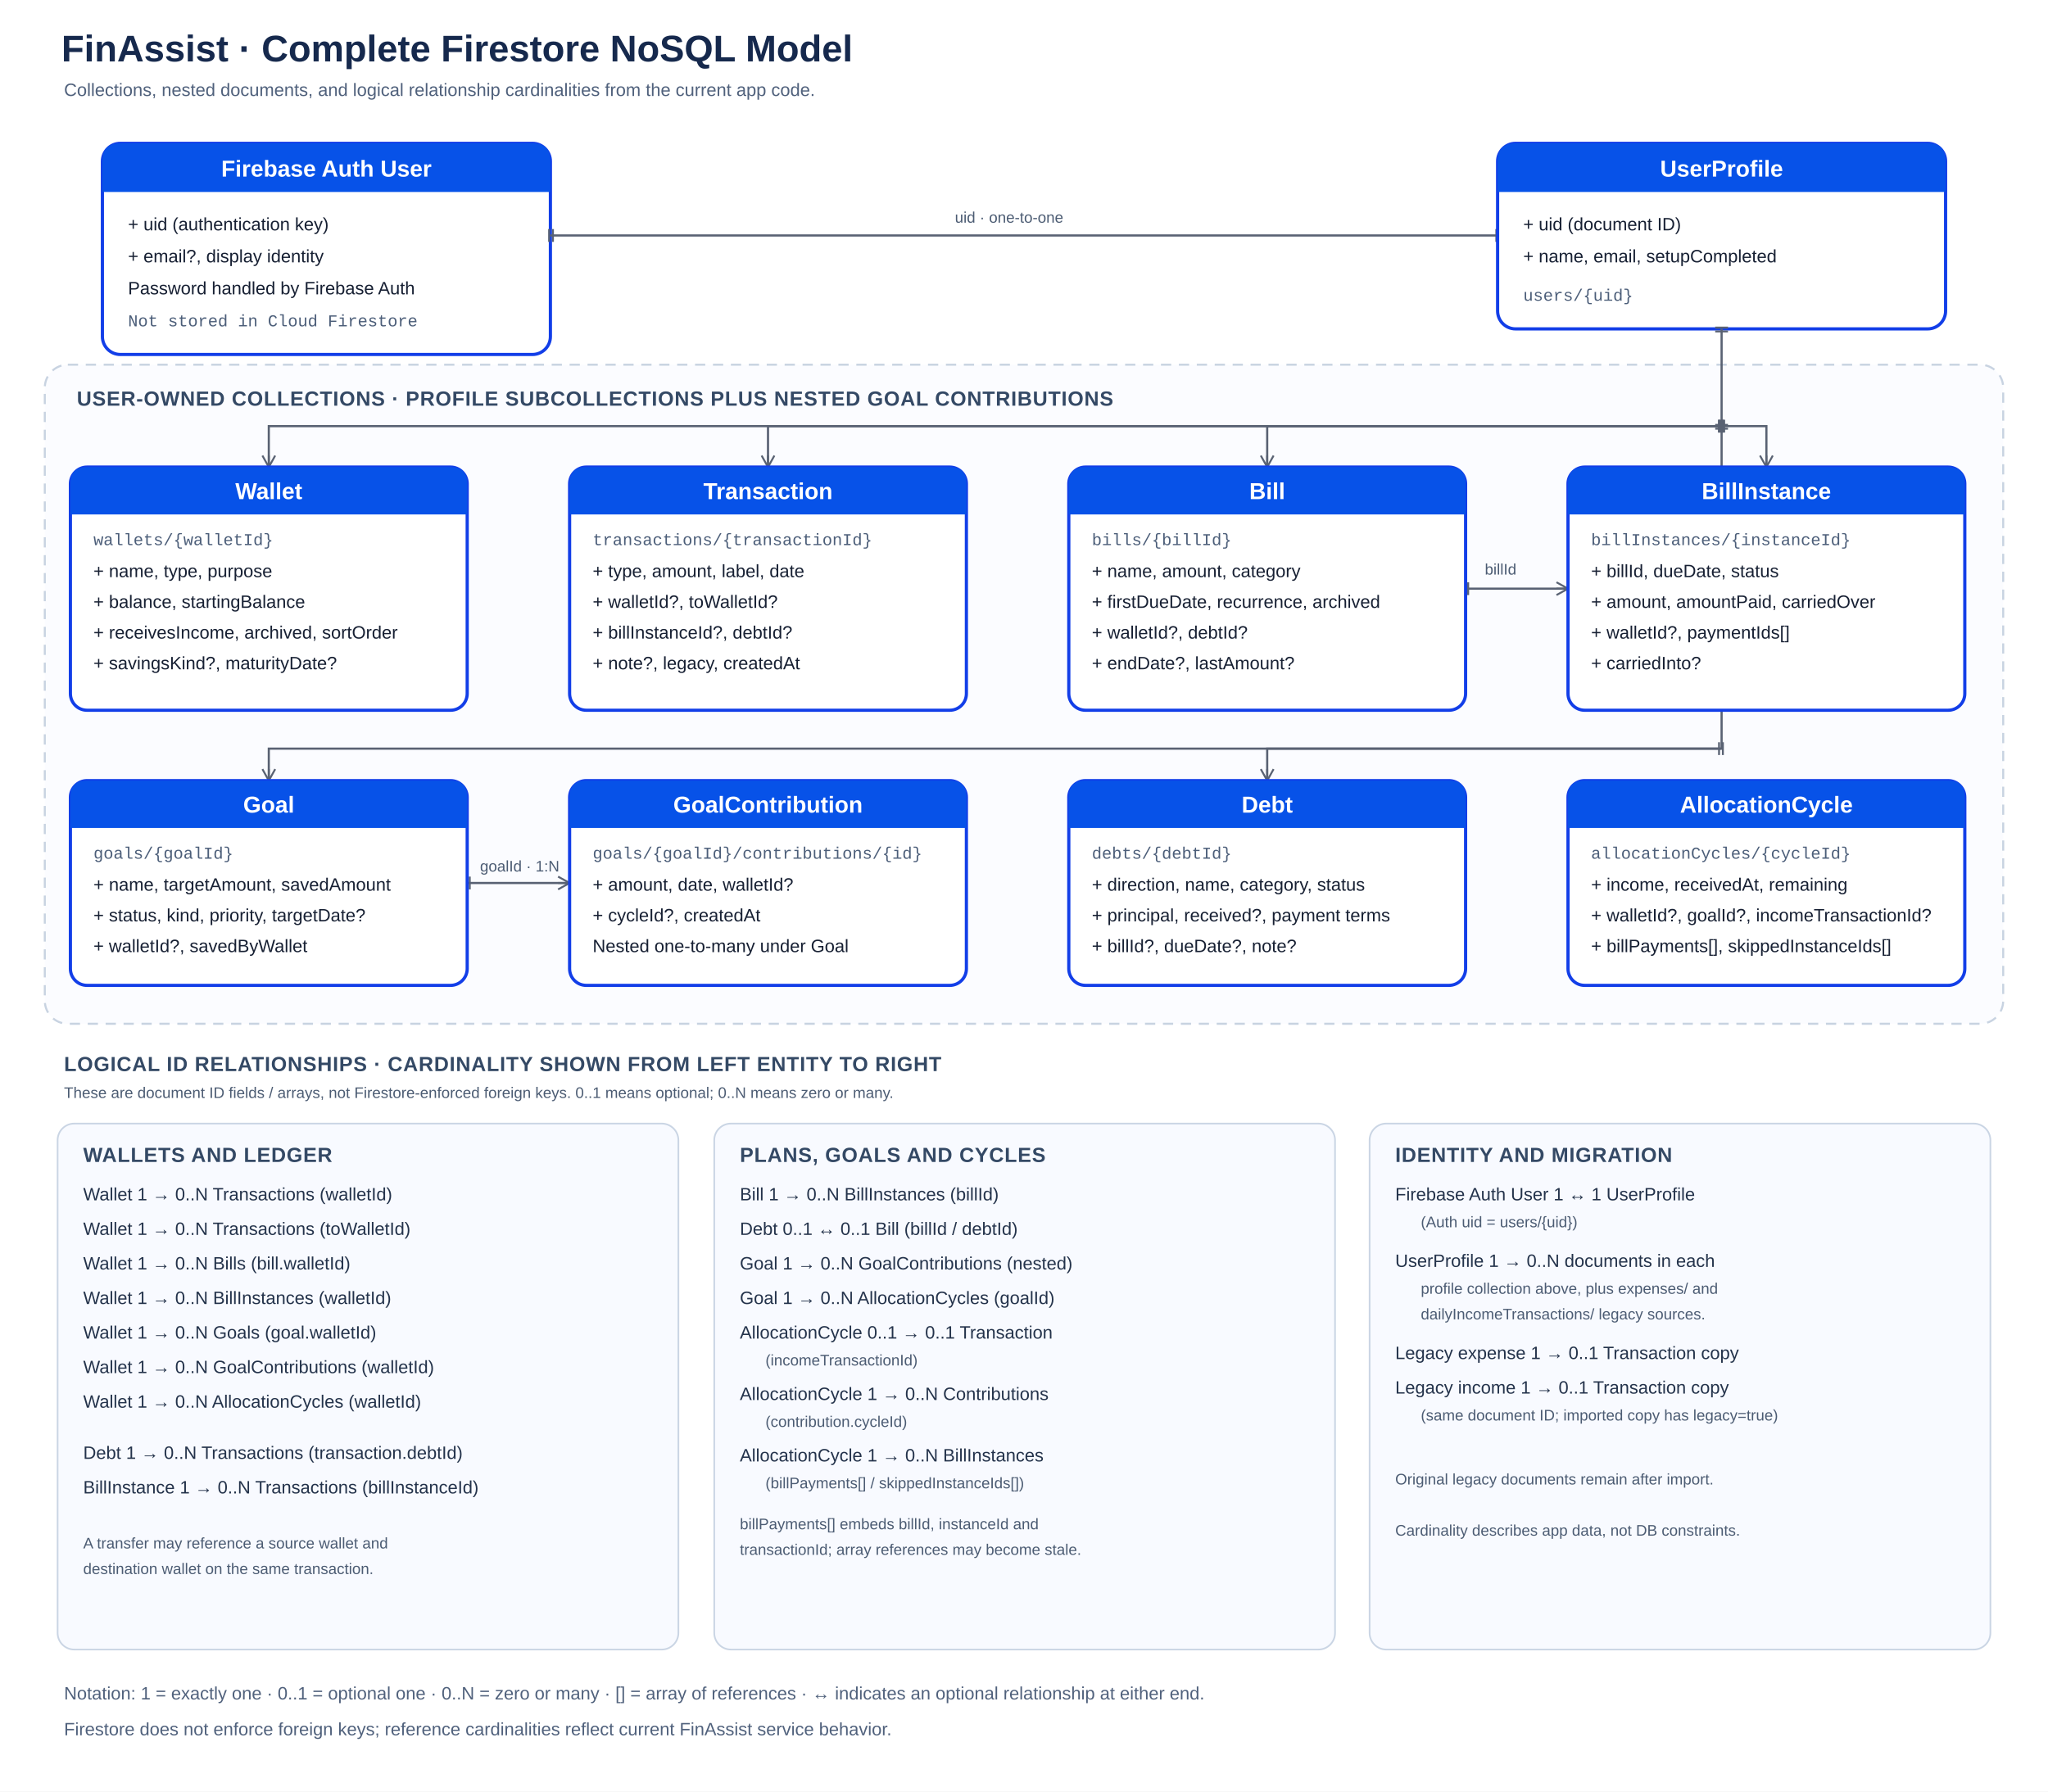
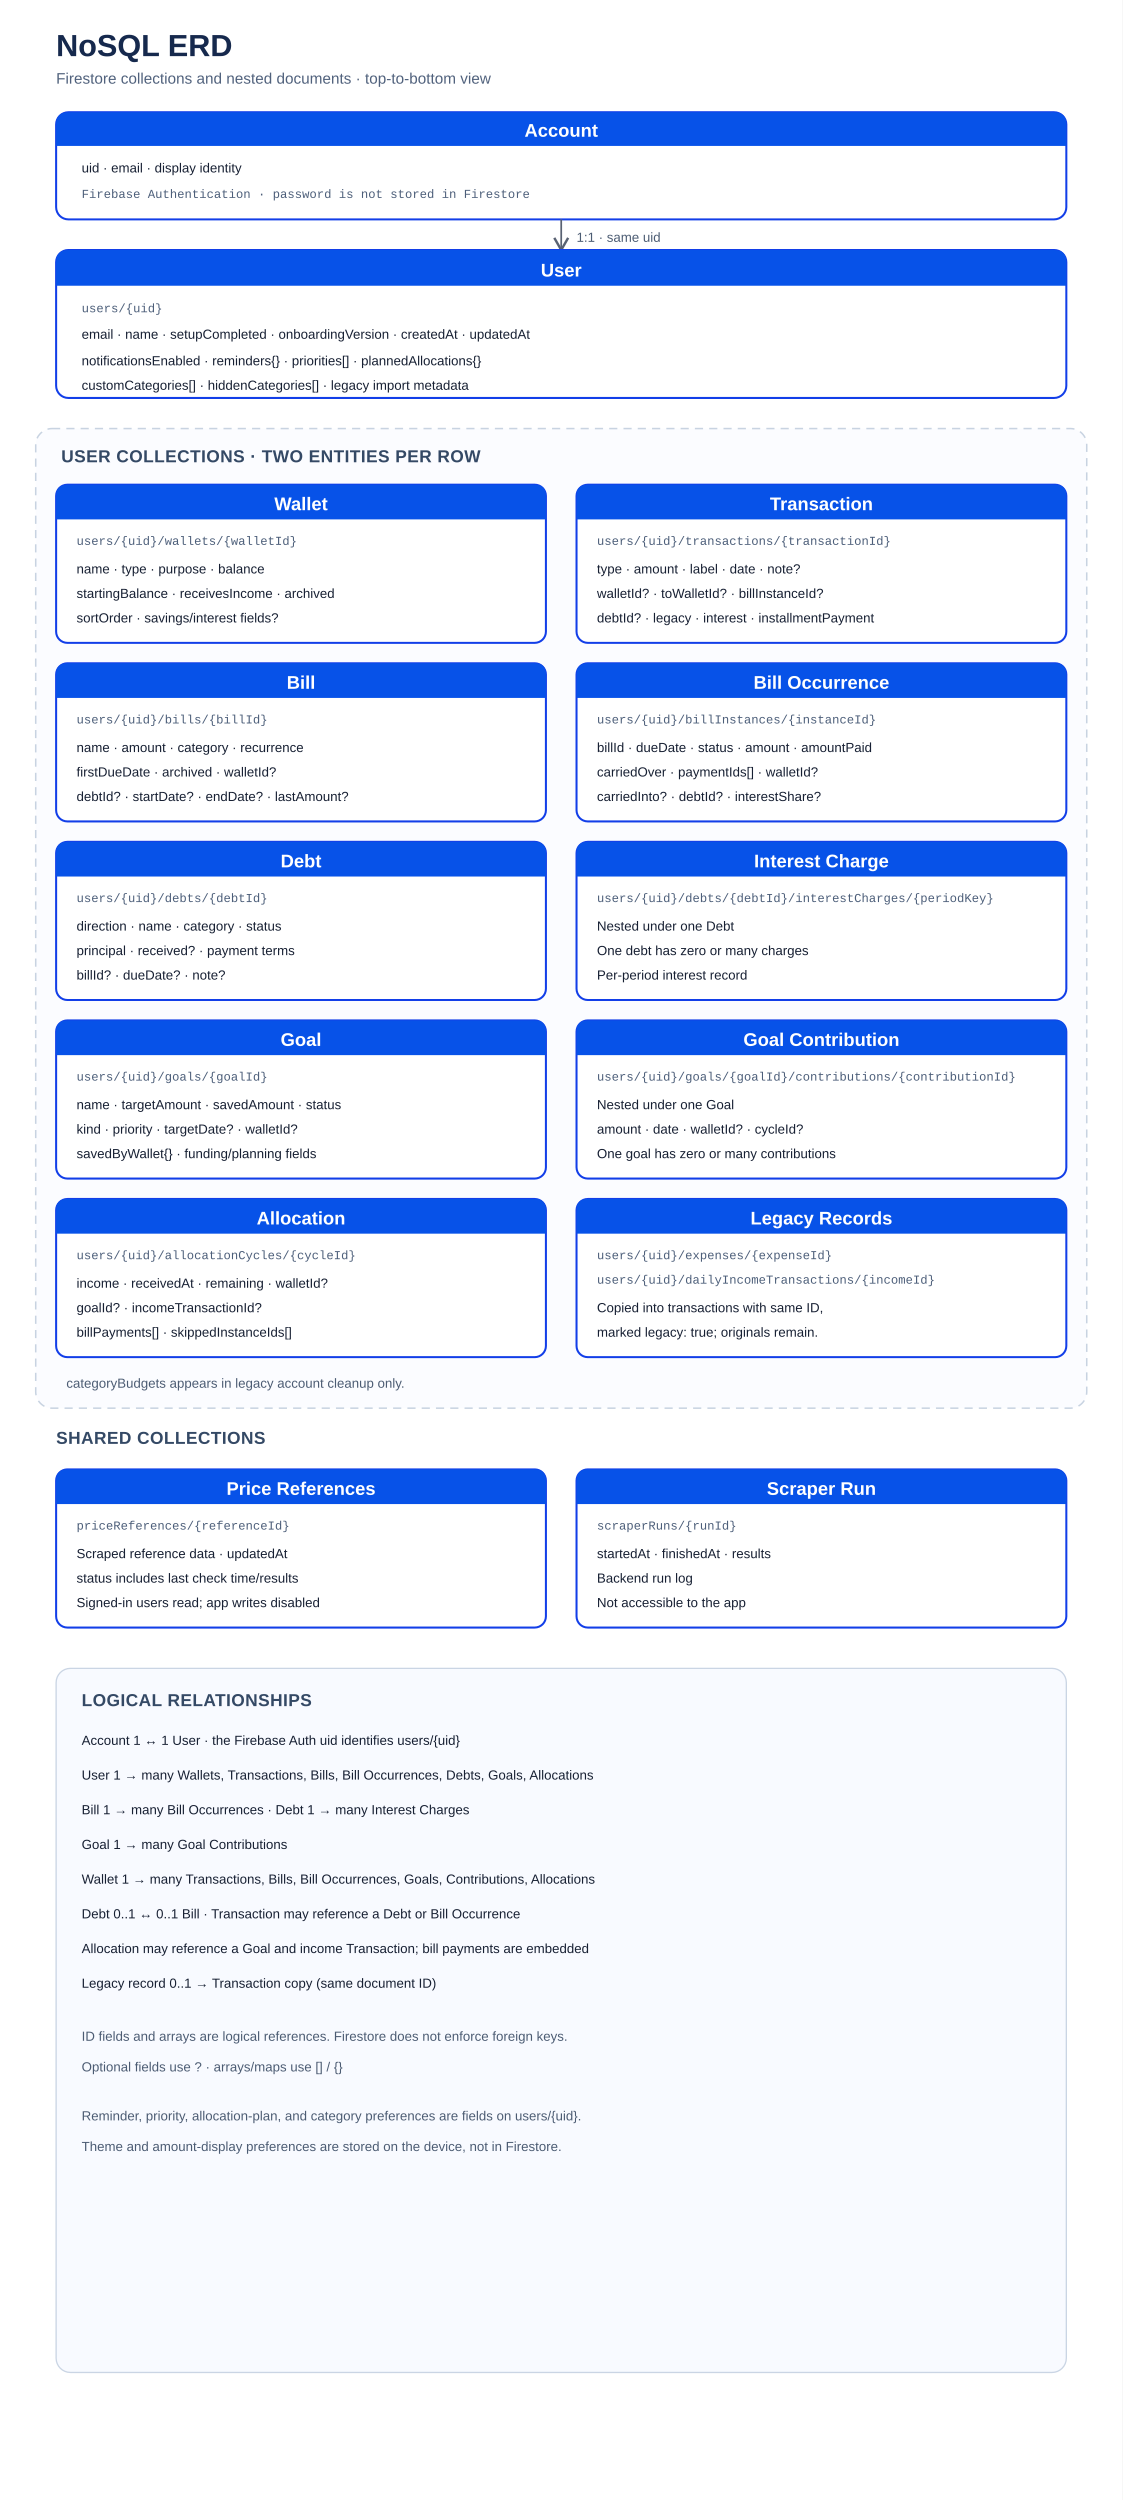
- <svg xmlns="http://www.w3.org/2000/svg" width="1080" height="945" viewBox="0 0 1600 1400" role="img" aria-labelledby="title description">
+ <svg xmlns="http://www.w3.org/2000/svg" width="1100" height="2450" viewBox="0 0 1100 2450" role="img" aria-labelledby="title description">
  <defs>
    <style>
      text { font-family: Arial, "Segoe UI", sans-serif; }
-       .entity { fill: #fff; stroke: #123ee8; stroke-width: 2.5; }
+       .title { fill: #16294d; font-size: 30px; font-weight: 700; }
+       .subtitle { fill: #50617c; font-size: 15px; }
+       .section { fill: #344965; font-size: 17px; font-weight: 700; letter-spacing: .4px; }
+       .entity { fill: #fff; stroke: #123ee8; stroke-width: 2; }
      .head { fill: #0752e8; }
      .entity-name { fill: #fff; font-size: 18px; font-weight: 700; }
-       .field { fill: #172033; font-size: 14px; }
-       .path { fill: #4c5e79; font-size: 13px; font-family: Consolas, "Courier New", monospace; }
-       .title { fill: #16294d; font-size: 29px; font-weight: 700; }
-       .subtitle { fill: #50617c; font-size: 14px; }
-       .section { fill: #344965; font-size: 16px; font-weight: 700; letter-spacing: .5px; }
-       .relation { fill: #24334b; font-size: 14px; }
-       .small { fill: #4c5c73; font-size: 12px; }
+       .path { fill: #4c5e79; font: 12px Consolas, "Courier New", monospace; }
+       .field { fill: #172033; font-size: 13px; }
+       .small { fill: #4c5c73; font-size: 13px; }
+       .line { fill: none; stroke: #596273; stroke-width: 1.7; }
+       .group { fill: #fbfcff; stroke: #c8d3e1; stroke-width: 1.5; stroke-dasharray: 8 6; }
      .relation-box { fill: #f8faff; stroke: #cad5e4; stroke-width: 1.3; }
-       .group { fill: #fbfcff; stroke: #c8d3e1; stroke-width: 1.6; stroke-dasharray: 8 6; }
-       .line { fill: none; stroke: #596273; stroke-width: 1.7; }
    </style>
-     <marker id="many" markerWidth="12" markerHeight="12" refX="10" refY="6" orient="auto" markerUnits="userSpaceOnUse">
-       <path d="M1 1 L10 6 L1 11 M1 6 L10 6" fill="none" stroke="#596273" stroke-width="1.5" />
-     </marker>
-     <marker id="one" markerWidth="10" markerHeight="12" refX="5" refY="6" orient="auto" markerUnits="userSpaceOnUse">
-       <path d="M4 1 V11 M7 1 V11" fill="none" stroke="#596273" stroke-width="1.5" />
-     </marker>
-     <marker id="optional-one" markerWidth="12" markerHeight="12" refX="6" refY="6" orient="auto" markerUnits="userSpaceOnUse">
-       <circle cx="3" cy="6" r="2.3" fill="#fff" stroke="#596273" stroke-width="1.3" />
-       <path d="M8 1 V11" fill="none" stroke="#596273" stroke-width="1.5" />
+     <marker id="arrow" markerWidth="10" markerHeight="10" refX="8" refY="5" orient="auto">
+       <path d="M1 1 L8 5 L1 9" fill="none" stroke="#596273" stroke-width="1.4" />
    </marker>
  </defs>
-   <rect width="1600" height="1400" fill="#fff" />
-   <text class="title" x="48" y="48">FinAssist · Complete Firestore NoSQL Model</text>
-   <text class="subtitle" x="50" y="75">Collections, nested documents, and logical relationship cardinalities from the current app code.</text>
+   <rect width="1100" height="2450" fill="#fff" />
+   <text class="title" x="55" y="55">NoSQL ERD</text>
+   <text class="subtitle" x="55" y="82">Firestore collections and nested documents · top-to-bottom view</text>
  <g>
-     <rect class="entity" x="80" y="112" width="350" height="165" rx="14" />
-     <path class="head" d="M94 112 H416 Q430 112 430 126 V150 H80 V126 Q80 112 94 112 Z" />
-     <text class="entity-name" x="255" y="138" text-anchor="middle">Firebase Auth User</text>
-     <text class="field" x="100" y="180">+ uid (authentication key)</text>
-     <text class="field" x="100" y="205">+ email?, display identity</text>
-     <text class="field" x="100" y="230">Password handled by Firebase Auth</text>
-     <text class="path" x="100" y="255">Not stored in Cloud Firestore</text>
+     <rect class="entity" x="55" y="110" width="990" height="105" rx="12" />
+     <path class="head" d="M67 110 H1033 Q1045 110 1045 122 V143 H55 V122 Q55 110 67 110 Z" />
+     <text class="entity-name" x="550" y="134" text-anchor="middle">Account</text>
+     <text class="field" x="80" y="169">uid · email · display identity</text>
+     <text class="path" x="80" y="194">Firebase Authentication · password is not stored in Firestore</text>
  </g>
-   <path class="line" d="M430 184 H1170" marker-start="url(#one)" marker-end="url(#one)" />
-   <text class="small" x="746" y="174">uid · one-to-one</text>
+   <path class="line" d="M550 215 V245" marker-end="url(#arrow)" />
+   <text class="small" x="565" y="237">1:1 · same uid</text>
  <g>
-     <rect class="entity" x="1170" y="112" width="350" height="145" rx="14" />
-     <path class="head" d="M1184 112 H1506 Q1520 112 1520 126 V150 H1170 V126 Q1170 112 1184 112 Z" />
-     <text class="entity-name" x="1345" y="138" text-anchor="middle">UserProfile</text>
-     <text class="field" x="1190" y="180">+ uid (document ID)</text>
-     <text class="field" x="1190" y="205">+ name, email, setupCompleted</text>
-     <text class="path" x="1190" y="235">users/{uid}</text>
+     <rect class="entity" x="55" y="245" width="990" height="145" rx="12" />
+     <path class="head" d="M67 245 H1033 Q1045 245 1045 257 V280 H55 V257 Q55 245 67 245 Z" />
+     <text class="entity-name" x="550" y="271" text-anchor="middle">User</text>
+     <text class="path" x="80" y="306">users/{uid}</text>
+     <text class="field" x="80" y="332">email · name · setupCompleted · onboardingVersion · createdAt · updatedAt</text>
+     <text class="field" x="80" y="358">notificationsEnabled · reminders{} · priorities[] · plannedAllocations{}</text>
+     <text class="field" x="80" y="382">customCategories[] · hiddenCategories[] · legacy import metadata</text>
  </g>
-   <rect class="group" x="35" y="285" width="1530" height="515" rx="18" />
-   <text class="section" x="60" y="317">USER-OWNED COLLECTIONS · PROFILE SUBCOLLECTIONS PLUS NESTED GOAL CONTRIBUTIONS</text>
-   <path class="line" d="M1345 257 V333 H210 V365" marker-start="url(#one)" marker-end="url(#many)" />
-   <path class="line" d="M1345 333 H600 V365" marker-start="url(#one)" marker-end="url(#many)" />
-   <path class="line" d="M1345 333 H990 V365" marker-start="url(#one)" marker-end="url(#many)" />
-   <path class="line" d="M1345 333 H1380 V365" marker-start="url(#one)" marker-end="url(#many)" />
-   <path class="line" d="M1345 333 V585 H210 V610" marker-start="url(#one)" marker-end="url(#many)" />
-   <path class="line" d="M1345 585 H990 V610" marker-start="url(#one)" marker-end="url(#many)" />
-   <path class="line" d="M1145 460 H1225" marker-start="url(#one)" marker-end="url(#many)" />
-   <path class="line" d="M365 690 H445" marker-start="url(#one)" marker-end="url(#many)" />
+   <rect class="group" x="35" y="420" width="1030" height="960" rx="16" />
+   <text class="section" x="60" y="453">USER COLLECTIONS · TWO ENTITIES PER ROW</text>
  <g>
-     <rect class="entity" x="55" y="365" width="310" height="190" rx="13" />
-     <path class="head" d="M68 365 H352 Q365 365 365 378 V402 H55 V378 Q55 365 68 365 Z" />
-     <text class="entity-name" x="210" y="390" text-anchor="middle">Wallet</text>
-     <text class="path" x="73" y="426">wallets/{walletId}</text>
-     <text class="field" x="73" y="451">+ name, type, purpose</text>
-     <text class="field" x="73" y="475">+ balance, startingBalance</text>
-     <text class="field" x="73" y="499">+ receivesIncome, archived, sortOrder</text>
-     <text class="field" x="73" y="523">+ savingsKind?, maturityDate?</text>
+     <rect class="entity" x="55" y="475" width="480" height="155" rx="11" />
+     <path class="head" d="M66 475 H524 Q535 475 535 486 V509 H55 V486 Q55 475 66 475 Z" />
+     <text class="entity-name" x="295" y="500" text-anchor="middle">Wallet</text>
+     <text class="path" x="75" y="534">users/{uid}/wallets/{walletId}</text>
+     <text class="field" x="75" y="562">name · type · purpose · balance</text>
+     <text class="field" x="75" y="586">startingBalance · receivesIncome · archived</text>
+     <text class="field" x="75" y="610">sortOrder · savings/interest fields?</text>
  </g>
  <g>
-     <rect class="entity" x="445" y="365" width="310" height="190" rx="13" />
-     <path class="head" d="M458 365 H742 Q755 365 755 378 V402 H445 V378 Q445 365 458 365 Z" />
-     <text class="entity-name" x="600" y="390" text-anchor="middle">Transaction</text>
-     <text class="path" x="463" y="426">transactions/{transactionId}</text>
-     <text class="field" x="463" y="451">+ type, amount, label, date</text>
-     <text class="field" x="463" y="475">+ walletId?, toWalletId?</text>
-     <text class="field" x="463" y="499">+ billInstanceId?, debtId?</text>
-     <text class="field" x="463" y="523">+ note?, legacy, createdAt</text>
+     <rect class="entity" x="565" y="475" width="480" height="155" rx="11" />
+     <path class="head" d="M576 475 H1034 Q1045 475 1045 486 V509 H565 V486 Q565 475 576 475 Z" />
+     <text class="entity-name" x="805" y="500" text-anchor="middle">Transaction</text>
+     <text class="path" x="585" y="534">users/{uid}/transactions/{transactionId}</text>
+     <text class="field" x="585" y="562">type · amount · label · date · note?</text>
+     <text class="field" x="585" y="586">walletId? · toWalletId? · billInstanceId?</text>
+     <text class="field" x="585" y="610">debtId? · legacy · interest · installmentPayment</text>
  </g>
  <g>
-     <rect class="entity" x="835" y="365" width="310" height="190" rx="13" />
-     <path class="head" d="M848 365 H1132 Q1145 365 1145 378 V402 H835 V378 Q835 365 848 365 Z" />
-     <text class="entity-name" x="990" y="390" text-anchor="middle">Bill</text>
-     <text class="path" x="853" y="426">bills/{billId}</text>
-     <text class="field" x="853" y="451">+ name, amount, category</text>
-     <text class="field" x="853" y="475">+ firstDueDate, recurrence, archived</text>
-     <text class="field" x="853" y="499">+ walletId?, debtId?</text>
-     <text class="field" x="853" y="523">+ endDate?, lastAmount?</text>
+     <rect class="entity" x="55" y="650" width="480" height="155" rx="11" />
+     <path class="head" d="M66 650 H524 Q535 650 535 661 V684 H55 V661 Q55 650 66 650 Z" />
+     <text class="entity-name" x="295" y="675" text-anchor="middle">Bill</text>
+     <text class="path" x="75" y="709">users/{uid}/bills/{billId}</text>
+     <text class="field" x="75" y="737">name · amount · category · recurrence</text>
+     <text class="field" x="75" y="761">firstDueDate · archived · walletId?</text>
+     <text class="field" x="75" y="785">debtId? · startDate? · endDate? · lastAmount?</text>
  </g>
  <g>
-     <rect class="entity" x="1225" y="365" width="310" height="190" rx="13" />
-     <path class="head" d="M1238 365 H1522 Q1535 365 1535 378 V402 H1225 V378 Q1225 365 1238 365 Z" />
-     <text class="entity-name" x="1380" y="390" text-anchor="middle">BillInstance</text>
-     <text class="path" x="1243" y="426">billInstances/{instanceId}</text>
-     <text class="field" x="1243" y="451">+ billId, dueDate, status</text>
-     <text class="field" x="1243" y="475">+ amount, amountPaid, carriedOver</text>
-     <text class="field" x="1243" y="499">+ walletId?, paymentIds[]</text>
-     <text class="field" x="1243" y="523">+ carriedInto?</text>
-   </g>
-   <text class="small" x="1160" y="449">billId</text>
-   <g>
-     <rect class="entity" x="835" y="610" width="310" height="160" rx="13" />
-     <path class="head" d="M848 610 H1132 Q1145 610 1145 623 V647 H835 V623 Q835 610 848 610 Z" />
-     <text class="entity-name" x="990" y="635" text-anchor="middle">Debt</text>
-     <text class="path" x="853" y="671">debts/{debtId}</text>
-     <text class="field" x="853" y="696">+ direction, name, category, status</text>
-     <text class="field" x="853" y="720">+ principal, received?, payment terms</text>
-     <text class="field" x="853" y="744">+ billId?, dueDate?, note?</text>
+     <rect class="entity" x="565" y="650" width="480" height="155" rx="11" />
+     <path class="head" d="M576 650 H1034 Q1045 650 1045 661 V684 H565 V661 Q565 650 576 650 Z" />
+     <text class="entity-name" x="805" y="675" text-anchor="middle">Bill Occurrence</text>
+     <text class="path" x="585" y="709">users/{uid}/billInstances/{instanceId}</text>
+     <text class="field" x="585" y="737">billId · dueDate · status · amount · amountPaid</text>
+     <text class="field" x="585" y="761">carriedOver · paymentIds[] · walletId?</text>
+     <text class="field" x="585" y="785">carriedInto? · debtId? · interestShare?</text>
  </g>
  <g>
-     <rect class="entity" x="55" y="610" width="310" height="160" rx="13" />
-     <path class="head" d="M68 610 H352 Q365 610 365 623 V647 H55 V623 Q55 610 68 610 Z" />
-     <text class="entity-name" x="210" y="635" text-anchor="middle">Goal</text>
-     <text class="path" x="73" y="671">goals/{goalId}</text>
-     <text class="field" x="73" y="696">+ name, targetAmount, savedAmount</text>
-     <text class="field" x="73" y="720">+ status, kind, priority, targetDate?</text>
-     <text class="field" x="73" y="744">+ walletId?, savedByWallet</text>
+     <rect class="entity" x="55" y="825" width="480" height="155" rx="11" />
+     <path class="head" d="M66 825 H524 Q535 825 535 836 V859 H55 V836 Q55 825 66 825 Z" />
+     <text class="entity-name" x="295" y="850" text-anchor="middle">Debt</text>
+     <text class="path" x="75" y="884">users/{uid}/debts/{debtId}</text>
+     <text class="field" x="75" y="912">direction · name · category · status</text>
+     <text class="field" x="75" y="936">principal · received? · payment terms</text>
+     <text class="field" x="75" y="960">billId? · dueDate? · note?</text>
  </g>
  <g>
-     <rect class="entity" x="1225" y="610" width="310" height="160" rx="13" />
-     <path class="head" d="M1238 610 H1522 Q1535 610 1535 623 V647 H1225 V623 Q1225 610 1238 610 Z" />
-     <text class="entity-name" x="1380" y="635" text-anchor="middle">AllocationCycle</text>
-     <text class="path" x="1243" y="671">allocationCycles/{cycleId}</text>
-     <text class="field" x="1243" y="696">+ income, receivedAt, remaining</text>
-     <text class="field" x="1243" y="720">+ walletId?, goalId?, incomeTransactionId?</text>
-     <text class="field" x="1243" y="744">+ billPayments[], skippedInstanceIds[]</text>
+     <rect class="entity" x="565" y="825" width="480" height="155" rx="11" />
+     <path class="head" d="M576 825 H1034 Q1045 825 1045 836 V859 H565 V836 Q565 825 576 825 Z" />
+     <text class="entity-name" x="805" y="850" text-anchor="middle">Interest Charge</text>
+     <text class="path" x="585" y="884">users/{uid}/debts/{debtId}/interestCharges/{periodKey}</text>
+     <text class="field" x="585" y="912">Nested under one Debt</text>
+     <text class="field" x="585" y="936">One debt has zero or many charges</text>
+     <text class="field" x="585" y="960">Per-period interest record</text>
  </g>
  <g>
-     <rect class="entity" x="445" y="610" width="310" height="160" rx="13" />
-     <path class="head" d="M458 610 H742 Q755 610 755 623 V647 H445 V623 Q445 610 458 610 Z" />
-     <text class="entity-name" x="600" y="635" text-anchor="middle">GoalContribution</text>
-     <text class="path" x="463" y="671">goals/{goalId}/contributions/{id}</text>
-     <text class="field" x="463" y="696">+ amount, date, walletId?</text>
-     <text class="field" x="463" y="720">+ cycleId?, createdAt</text>
-     <text class="field" x="463" y="744">Nested one-to-many under Goal</text>
+     <rect class="entity" x="55" y="1000" width="480" height="155" rx="11" />
+     <path class="head" d="M66 1000 H524 Q535 1000 535 1011 V1034 H55 V1011 Q55 1000 66 1000 Z" />
+     <text class="entity-name" x="295" y="1025" text-anchor="middle">Goal</text>
+     <text class="path" x="75" y="1059">users/{uid}/goals/{goalId}</text>
+     <text class="field" x="75" y="1087">name · targetAmount · savedAmount · status</text>
+     <text class="field" x="75" y="1111">kind · priority · targetDate? · walletId?</text>
+     <text class="field" x="75" y="1135">savedByWallet{} · funding/planning fields</text>
  </g>
-   <text class="small" x="375" y="681">goalId · 1:N</text>
-   <text class="section" x="50" y="837">LOGICAL ID RELATIONSHIPS · CARDINALITY SHOWN FROM LEFT ENTITY TO RIGHT</text>
-   <text class="small" x="50" y="858">These are document ID fields / arrays, not Firestore-enforced foreign keys. 0..1 means optional; 0..N means zero or many.</text>
-   <rect class="relation-box" x="45" y="878" width="485" height="411" rx="13" />
-   <text class="section" x="65" y="908">WALLETS AND LEDGER</text>
-   <text class="relation" x="65" y="938">Wallet 1  →  0..N Transactions (walletId)</text>
-   <text class="relation" x="65" y="965">Wallet 1  →  0..N Transactions (toWalletId)</text>
-   <text class="relation" x="65" y="992">Wallet 1  →  0..N Bills (bill.walletId)</text>
-   <text class="relation" x="65" y="1019">Wallet 1  →  0..N BillInstances (walletId)</text>
-   <text class="relation" x="65" y="1046">Wallet 1  →  0..N Goals (goal.walletId)</text>
-   <text class="relation" x="65" y="1073">Wallet 1  →  0..N GoalContributions (walletId)</text>
-   <text class="relation" x="65" y="1100">Wallet 1  →  0..N AllocationCycles (walletId)</text>
-   <text class="relation" x="65" y="1140">Debt 1  →  0..N Transactions (transaction.debtId)</text>
-   <text class="relation" x="65" y="1167">BillInstance 1  →  0..N Transactions (billInstanceId)</text>
-   <text class="small" x="65" y="1210">A transfer may reference a source wallet and</text>
-   <text class="small" x="65" y="1230">destination wallet on the same transaction.</text>
-   <rect class="relation-box" x="558" y="878" width="485" height="411" rx="13" />
-   <text class="section" x="578" y="908">PLANS, GOALS AND CYCLES</text>
-   <text class="relation" x="578" y="938">Bill 1  →  0..N BillInstances (billId)</text>
-   <text class="relation" x="578" y="965">Debt 0..1  ↔  0..1 Bill (billId / debtId)</text>
-   <text class="relation" x="578" y="992">Goal 1  →  0..N GoalContributions (nested)</text>
-   <text class="relation" x="578" y="1019">Goal 1  →  0..N AllocationCycles (goalId)</text>
-   <text class="relation" x="578" y="1046">AllocationCycle 0..1  →  0..1 Transaction</text>
-   <text class="small" x="598" y="1067">(incomeTransactionId)</text>
-   <text class="relation" x="578" y="1094">AllocationCycle 1  →  0..N Contributions</text>
-   <text class="small" x="598" y="1115">(contribution.cycleId)</text>
-   <text class="relation" x="578" y="1142">AllocationCycle 1  →  0..N BillInstances</text>
-   <text class="small" x="598" y="1163">(billPayments[] / skippedInstanceIds[])</text>
-   <text class="small" x="578" y="1195">billPayments[] embeds billId, instanceId and</text>
-   <text class="small" x="578" y="1215">transactionId; array references may become stale.</text>
-   <rect class="relation-box" x="1070" y="878" width="485" height="411" rx="13" />
-   <text class="section" x="1090" y="908">IDENTITY AND MIGRATION</text>
-   <text class="relation" x="1090" y="938">Firebase Auth User 1  ↔  1 UserProfile</text>
-   <text class="small" x="1110" y="959">(Auth uid = users/{uid})</text>
-   <text class="relation" x="1090" y="990">UserProfile 1  →  0..N documents in each</text>
-   <text class="small" x="1110" y="1011">profile collection above, plus expenses/ and</text>
-   <text class="small" x="1110" y="1031">dailyIncomeTransactions/ legacy sources.</text>
-   <text class="relation" x="1090" y="1062">Legacy expense 1  →  0..1 Transaction copy</text>
-   <text class="relation" x="1090" y="1089">Legacy income 1  →  0..1 Transaction copy</text>
-   <text class="small" x="1110" y="1110">(same document ID; imported copy has legacy=true)</text>
-   <text class="small" x="1090" y="1160">Original legacy documents remain after import.</text>
-   <text class="small" x="1090" y="1200">Cardinality describes app data, not DB constraints.</text>
-   <text class="subtitle" x="50" y="1328">Notation: 1 = exactly one · 0..1 = optional one · 0..N = zero or many · [] = array of references · ↔ indicates an optional relationship at either end.</text>
-   <text class="subtitle" x="50" y="1356">Firestore does not enforce foreign keys; reference cardinalities reflect current FinAssist service behavior.</text>
+   <g>
+     <rect class="entity" x="565" y="1000" width="480" height="155" rx="11" />
+     <path class="head" d="M576 1000 H1034 Q1045 1000 1045 1011 V1034 H565 V1011 Q565 1000 576 1000 Z" />
+     <text class="entity-name" x="805" y="1025" text-anchor="middle">Goal Contribution</text>
+     <text class="path" x="585" y="1059">users/{uid}/goals/{goalId}/contributions/{contributionId}</text>
+     <text class="field" x="585" y="1087">Nested under one Goal</text>
+     <text class="field" x="585" y="1111">amount · date · walletId? · cycleId?</text>
+     <text class="field" x="585" y="1135">One goal has zero or many contributions</text>
+   </g>
+   <g>
+     <rect class="entity" x="55" y="1175" width="480" height="155" rx="11" />
+     <path class="head" d="M66 1175 H524 Q535 1175 535 1186 V1209 H55 V1186 Q55 1175 66 1175 Z" />
+     <text class="entity-name" x="295" y="1200" text-anchor="middle">Allocation</text>
+     <text class="path" x="75" y="1234">users/{uid}/allocationCycles/{cycleId}</text>
+     <text class="field" x="75" y="1262">income · receivedAt · remaining · walletId?</text>
+     <text class="field" x="75" y="1286">goalId? · incomeTransactionId?</text>
+     <text class="field" x="75" y="1310">billPayments[] · skippedInstanceIds[]</text>
+   </g>
+   <g>
+     <rect class="entity" x="565" y="1175" width="480" height="155" rx="11" />
+     <path class="head" d="M576 1175 H1034 Q1045 1175 1045 1186 V1209 H565 V1186 Q565 1175 576 1175 Z" />
+     <text class="entity-name" x="805" y="1200" text-anchor="middle">Legacy Records</text>
+     <text class="path" x="585" y="1234">users/{uid}/expenses/{expenseId}</text>
+     <text class="path" x="585" y="1258">users/{uid}/dailyIncomeTransactions/{incomeId}</text>
+     <text class="field" x="585" y="1286">Copied into transactions with same ID,</text>
+     <text class="field" x="585" y="1310">marked legacy: true; originals remain.</text>
+   </g>
+   <text class="small" x="65" y="1360">categoryBudgets appears in legacy account cleanup only.</text>
+   <text class="section" x="55" y="1415">SHARED COLLECTIONS</text>
+   <g>
+     <rect class="entity" x="55" y="1440" width="480" height="155" rx="11" />
+     <path class="head" d="M66 1440 H524 Q535 1440 535 1451 V1474 H55 V1451 Q55 1440 66 1440 Z" />
+     <text class="entity-name" x="295" y="1465" text-anchor="middle">Price References</text>
+     <text class="path" x="75" y="1499">priceReferences/{referenceId}</text>
+     <text class="field" x="75" y="1527">Scraped reference data · updatedAt</text>
+     <text class="field" x="75" y="1551">status includes last check time/results</text>
+     <text class="field" x="75" y="1575">Signed-in users read; app writes disabled</text>
+   </g>
+   <g>
+     <rect class="entity" x="565" y="1440" width="480" height="155" rx="11" />
+     <path class="head" d="M576 1440 H1034 Q1045 1440 1045 1451 V1474 H565 V1451 Q565 1440 576 1440 Z" />
+     <text class="entity-name" x="805" y="1465" text-anchor="middle">Scraper Run</text>
+     <text class="path" x="585" y="1499">scraperRuns/{runId}</text>
+     <text class="field" x="585" y="1527">startedAt · finishedAt · results</text>
+     <text class="field" x="585" y="1551">Backend run log</text>
+     <text class="field" x="585" y="1575">Not accessible to the app</text>
+   </g>
+   <rect class="relation-box" x="55" y="1635" width="990" height="690" rx="14" />
+   <text class="section" x="80" y="1672">LOGICAL RELATIONSHIPS</text>
+   <text class="field" x="80" y="1710">Account 1 ↔ 1 User · the Firebase Auth uid identifies users/{uid}</text>
+   <text class="field" x="80" y="1744">User 1 → many Wallets, Transactions, Bills, Bill Occurrences, Debts, Goals, Allocations</text>
+   <text class="field" x="80" y="1778">Bill 1 → many Bill Occurrences · Debt 1 → many Interest Charges</text>
+   <text class="field" x="80" y="1812">Goal 1 → many Goal Contributions</text>
+   <text class="field" x="80" y="1846">Wallet 1 → many Transactions, Bills, Bill Occurrences, Goals, Contributions, Allocations</text>
+   <text class="field" x="80" y="1880">Debt 0..1 ↔ 0..1 Bill · Transaction may reference a Debt or Bill Occurrence</text>
+   <text class="field" x="80" y="1914">Allocation may reference a Goal and income Transaction; bill payments are embedded</text>
+   <text class="field" x="80" y="1948">Legacy record 0..1 → Transaction copy (same document ID)</text>
+   <text class="small" x="80" y="2000">ID fields and arrays are logical references. Firestore does not enforce foreign keys.</text>
+   <text class="small" x="80" y="2030">Optional fields use ? · arrays/maps use [] / {}</text>
+   <text class="small" x="80" y="2078">Reminder, priority, allocation-plan, and category preferences are fields on users/{uid}.</text>
+   <text class="small" x="80" y="2108">Theme and amount-display preferences are stored on the device, not in Firestore.</text>
</svg>
